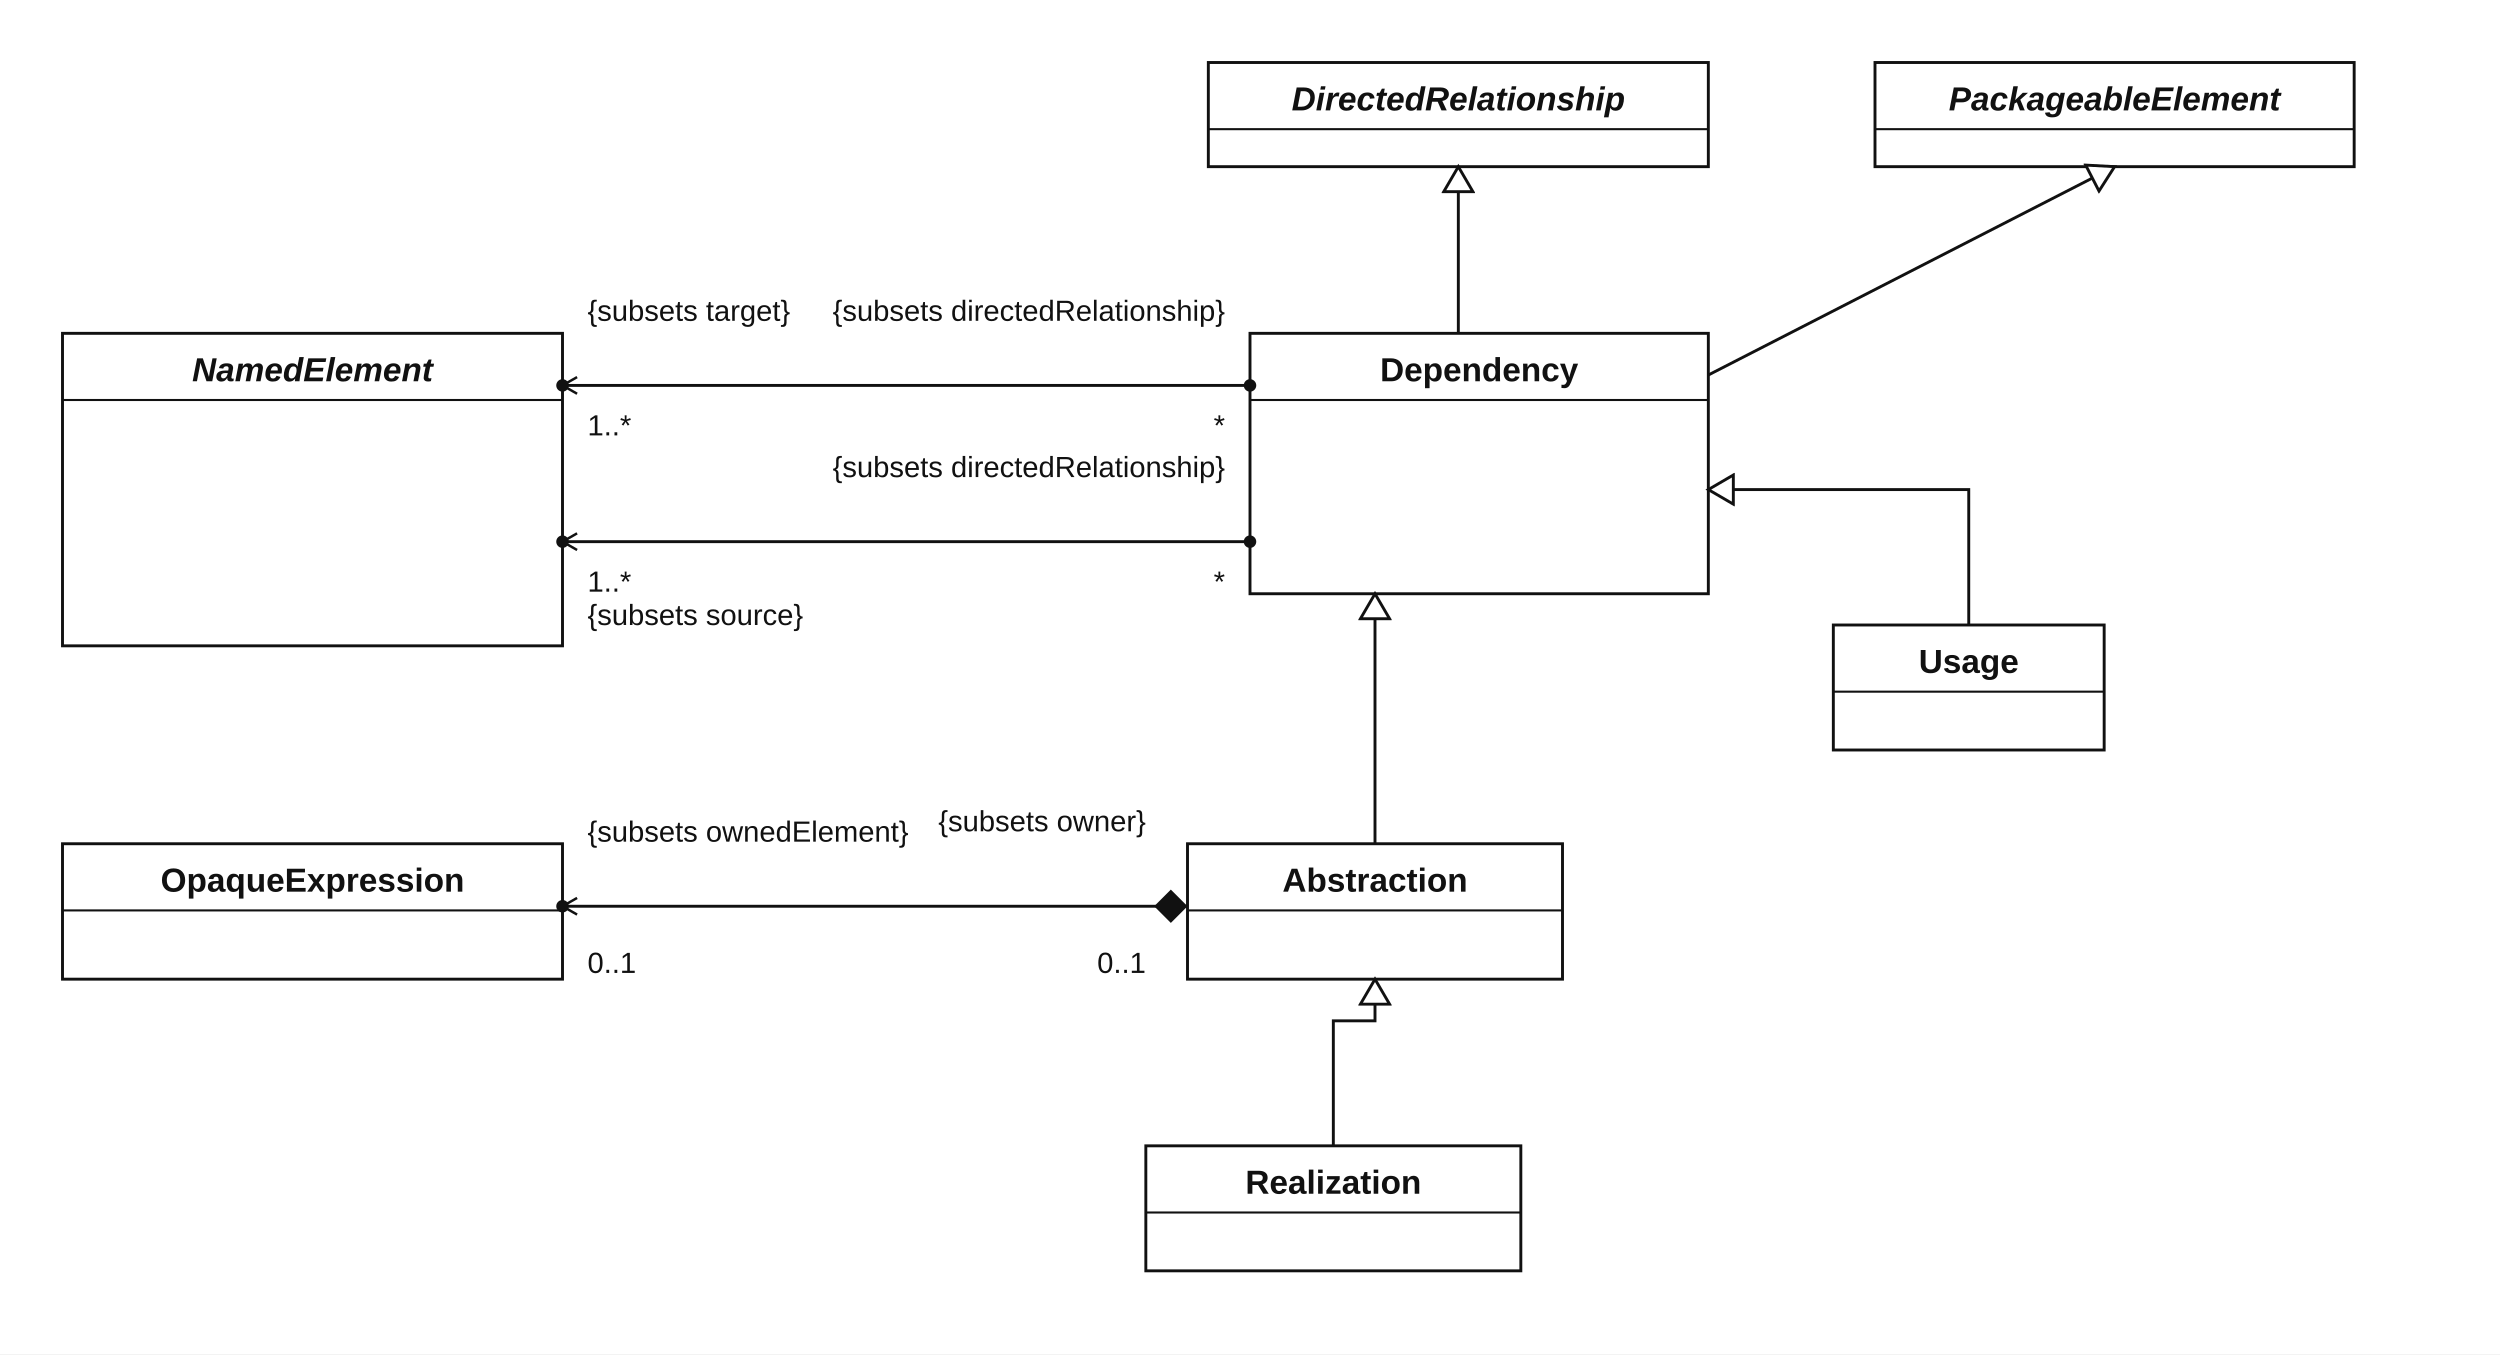
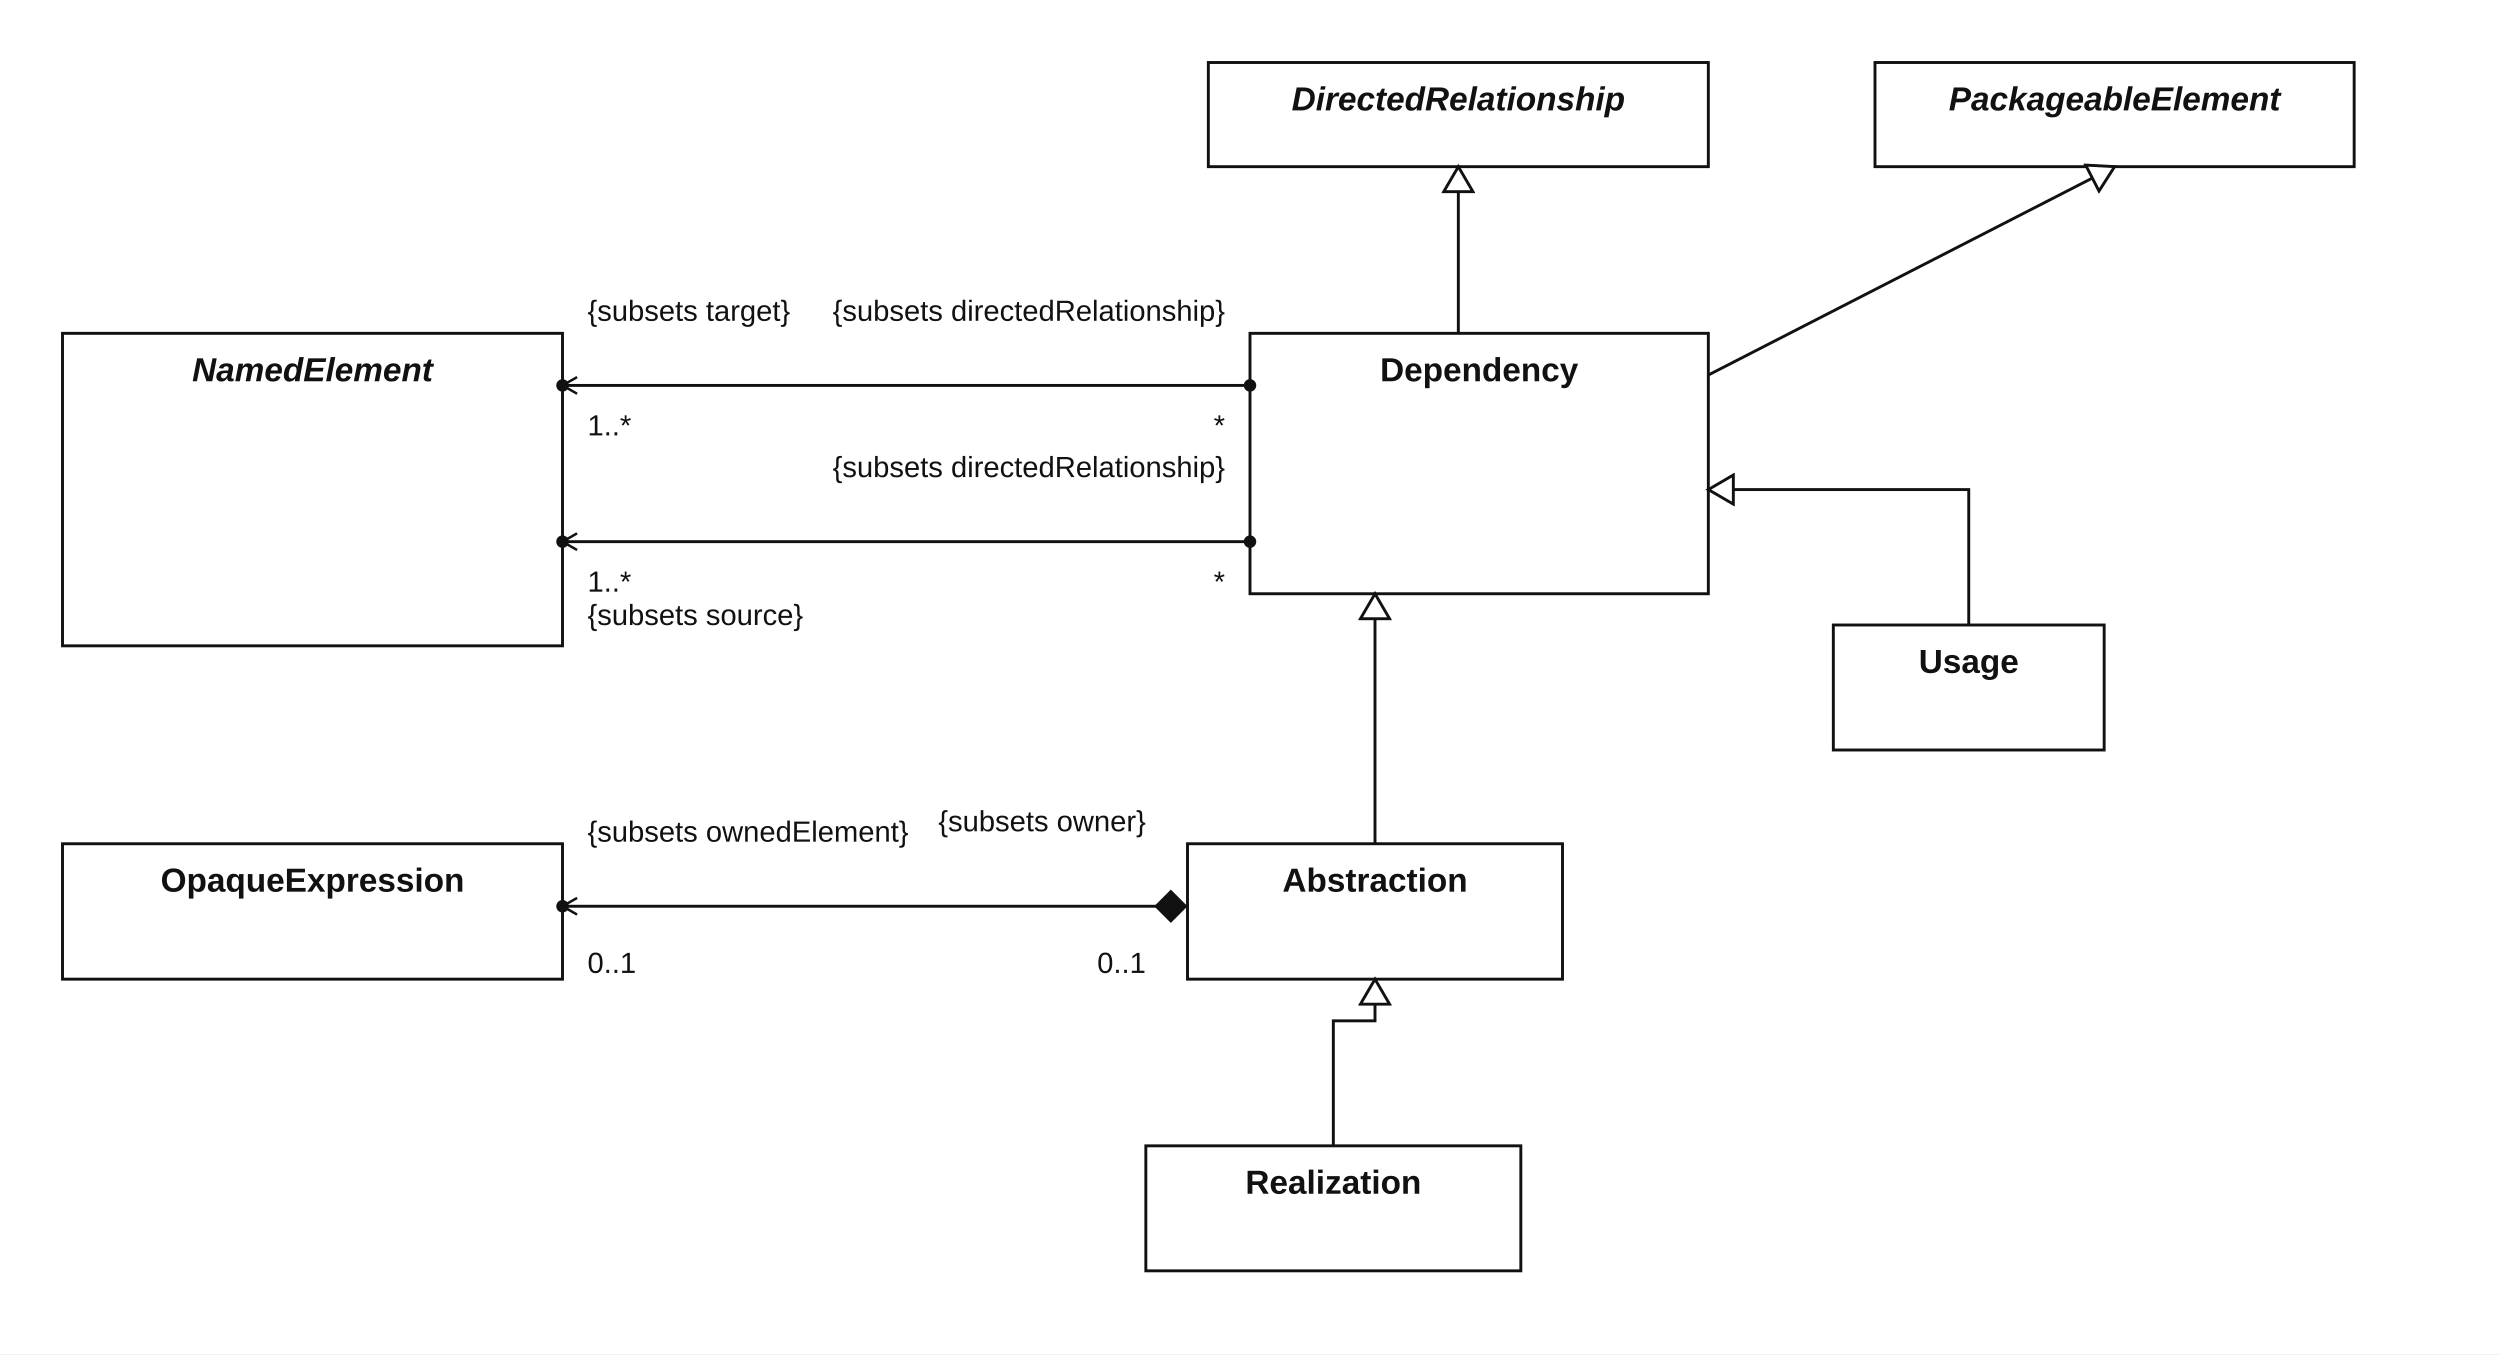
<svg xmlns="http://www.w3.org/2000/svg" width="1200" height="650" viewBox="0 0 1200 650" role="img" aria-labelledby="diagram-title diagram-description" data-figure="7.17">
  <defs>
    <marker id="generalization" markerWidth="15" markerHeight="16" refX="13" refY="8" orient="auto" markerUnits="userSpaceOnUse">
      <path d="M 1 1 L 13 8 L 1 15 Z" fill="#ffffff" stroke="#111111" stroke-width="1.4" />
    </marker>
    <marker id="navigation" markerWidth="9" markerHeight="10" refX="8" refY="5" orient="auto" markerUnits="userSpaceOnUse">
      <path d="M 1 1 L 8 5 L 1 9" fill="none" stroke="context-stroke" stroke-width="1.2" />
    </marker>
    <marker id="navigation-start" markerWidth="9" markerHeight="10" refX="8" refY="5" orient="auto-start-reverse" markerUnits="userSpaceOnUse">
      <path d="M 1 1 L 8 5 L 1 9" fill="none" stroke="context-stroke" stroke-width="1.2" />
    </marker>
    <marker id="annotation" markerWidth="10" markerHeight="10" refX="9" refY="5" orient="auto" markerUnits="userSpaceOnUse">
      <path d="M 0 0 L 10 5 L 0 10 Z" fill="#8a2d2d" />
    </marker>
    <style>.background, .class-box, .package-box, .note-box { fill: #ffffff; }
  .class-box, .package-box, .note-box, .association, .generalization-line,
  .class-divider, .example-association, .dependency-line, .note-link { stroke: #111111; stroke-width: 1.4; }
  .association, .generalization-line, .class-divider, .example-association,
  .dependency-line, .note-link { fill: none; }
  .class-divider { stroke-width: 1; }
  text { fill: #111111; font-family: Arial, Helvetica, sans-serif; font-size: 16px; }
  .class-name { font-weight: 700; }
  .abstract { font-style: italic; }
  .attribute, .operation { font-size: 14px; }
  .association-end, .association-label, .example-association-group .example-label { font-size: 14px; }
  .end-dot, .composition { fill: #111111; }
  .dependency-line, .note-link { stroke-dasharray: 7 5; }
  .template-signature { stroke-dasharray: 4 3; }
  a { cursor: pointer; }
  a:hover .class-box, a:hover .note-box { fill: #eef3fb; stroke: #1e3a8a; }
  a:focus-visible { outline: none; }
  a:focus-visible .class-box, a:focus-visible .note-box { stroke: #7c3aed; stroke-width: 3; }
  .association, .example-association, .dependency-line { pointer-events: stroke; }
  .association-hitbox { fill: none; stroke: transparent; stroke-width: 12; pointer-events: stroke; }
  .association-group:hover .association, .example-association-group:hover .example-association,
  .dependency-group:hover .dependency-line { stroke: #1e3a8a; stroke-width: 2.2; }
  .association-group:hover text, .example-association-group:hover text,
  .dependency-group:hover text { fill: #1e3a8a; }
  .association-group:hover .end-dot, .association-group:hover .composition,
  .example-association-group:hover .end-dot { fill: #1e3a8a; }
  .association-end { cursor: help; }
  .sequence-frame, .sequence-lifeline, .sequence-message, .sequence-observation, .sequence-constraint { fill: none; stroke: #111111; stroke-width: 1.4; }
  .sequence-lifeline { stroke-dasharray: 7 5; }
  .annotation-line { fill: none; stroke: #8a2d2d; stroke-width: 2; }
  .annotation-label { fill: #8a2d2d; }
  a:hover .annotation-label { fill: #1e3a8a; }</style>
  </defs>
  <rect class="background" width="1200" height="650" />
  <a class="class-node" data-classifier="DirectedRelationship" href="../../index.html#/classifier/directedrelationship" target="_top" aria-label="DirectedRelationship — открыть описание класса">
    <rect class="class-box" x="580" y="30" width="240" height="50" />
-     <line class="class-divider" x1="580" y1="62" x2="820" y2="62" />
    <text class="class-name abstract" x="700.0" y="53" text-anchor="middle">DirectedRelationship</text>
  </a>
  <a class="class-node" data-classifier="PackageableElement" href="../../index.html#/classifier/packageableelement" target="_top" aria-label="PackageableElement — открыть описание класса">
    <rect class="class-box" x="900" y="30" width="230" height="50" />
-     <line class="class-divider" x1="900" y1="62" x2="1130" y2="62" />
    <text class="class-name abstract" x="1015.0" y="53" text-anchor="middle">PackageableElement</text>
  </a>
  <a class="class-node" data-classifier="NamedElement" href="../../index.html#/classifier/namedelement" target="_top" aria-label="NamedElement — открыть описание класса">
    <rect class="class-box" x="30" y="160" width="240" height="150" />
-     <line class="class-divider" x1="30" y1="192" x2="270" y2="192" />
    <text class="class-name abstract" x="150.0" y="183" text-anchor="middle">NamedElement</text>
  </a>
  <a class="class-node" data-classifier="Dependency" href="../../index.html#/classifier/dependency" target="_top" aria-label="Dependency — открыть описание класса">
    <rect class="class-box" x="600" y="160" width="220" height="125" />
-     <line class="class-divider" x1="600" y1="192" x2="820" y2="192" />
    <text class="class-name" x="710.0" y="183" text-anchor="middle">Dependency</text>
  </a>
  <a class="class-node" data-classifier="OpaqueExpression" href="../../index.html#/classifier/opaqueexpression" target="_top" aria-label="OpaqueExpression — открыть описание класса">
    <rect class="class-box" x="30" y="405" width="240" height="65" />
-     <line class="class-divider" x1="30" y1="437" x2="270" y2="437" />
    <text class="class-name" x="150.0" y="428" text-anchor="middle">OpaqueExpression</text>
  </a>
  <a class="class-node" data-classifier="Abstraction" href="../../index.html#/classifier/abstraction" target="_top" aria-label="Abstraction — открыть описание класса">
    <rect class="class-box" x="570" y="405" width="180" height="65" />
-     <line class="class-divider" x1="570" y1="437" x2="750" y2="437" />
    <text class="class-name" x="660.0" y="428" text-anchor="middle">Abstraction</text>
  </a>
  <a class="class-node" data-classifier="Usage" href="../../index.html#/classifier/usage" target="_top" aria-label="Usage — открыть описание класса">
    <rect class="class-box" x="880" y="300" width="130" height="60" />
-     <line class="class-divider" x1="880" y1="332" x2="1010" y2="332" />
    <text class="class-name" x="945.0" y="323" text-anchor="middle">Usage</text>
  </a>
  <a class="class-node" data-classifier="Realization" href="../../index.html#/classifier/realization" target="_top" aria-label="Realization — открыть описание класса">
    <rect class="class-box" x="550" y="550" width="180" height="60" />
-     <line class="class-divider" x1="550" y1="582" x2="730" y2="582" />
    <text class="class-name" x="640.0" y="573" text-anchor="middle">Realization</text>
  </a>
  <path class="generalization-line" d="M 700 160 V 80" data-child="Dependency" data-parent="DirectedRelationship" marker-end="url(#generalization)" />
  <path class="generalization-line" d="M 820 180 L 1015 80" data-child="Dependency" data-parent="PackageableElement" marker-end="url(#generalization)" />
  <path class="generalization-line" d="M 945 300 V 235 H 820" data-child="Usage" data-parent="Dependency" marker-end="url(#generalization)" />
  <path class="generalization-line" d="M 660 405 V 285" data-child="Abstraction" data-parent="Dependency" marker-end="url(#generalization)" />
  <path class="generalization-line" d="M 640 550 V 490 H 660 V 470" data-child="Realization" data-parent="Abstraction" marker-end="url(#generalization)" />
  <a class="association-link" href="../../index.html#/association/a-supplier-supplierdependency" target="_top" aria-label="Открыть описание ассоциации A_supplier_supplierDependency">
    <g class="association-group" id="A_supplier_supplierDependency">
      <path class="association" d="M 270 185 H 600" marker-start="url(#navigation-start)" />
      <path class="association-hitbox" d="M 270 185 H 600" aria-hidden="true" />
      <circle class="end-dot" cx="270" cy="185" r="3" />
      <circle class="end-dot" cx="600" cy="185" r="3" />
      <text class="association-end" x="282" y="170" />
      <text class="association-end" x="588" y="170" text-anchor="end" />
      <text class="association-label" x="282" y="154">{subsets target}</text>
      <text class="association-label" x="282" y="209">1..*</text>
      <text class="association-label" x="588" y="154" text-anchor="end">{subsets directedRelationship}</text>
      <text class="association-label" x="588" y="209" text-anchor="end">*</text>
    </g>
  </a>
  <a class="association-link" href="../../index.html#/association/a-clientdependency-client" target="_top" aria-label="Открыть описание ассоциации A_clientDependency_client">
    <g class="association-group" id="A_clientDependency_client">
      <path class="association" d="M 270 260 H 600" marker-start="url(#navigation-start)" />
      <path class="association-hitbox" d="M 270 260 H 600" aria-hidden="true" />
      <circle class="end-dot" cx="270" cy="260" r="3" />
      <circle class="end-dot" cx="600" cy="260" r="3" />
      <text class="association-end" x="282" y="245" />
      <text class="association-end" x="588" y="245" text-anchor="end" />
      <text class="association-label" x="282" y="300">{subsets source}</text>
      <text class="association-label" x="282" y="284">1..*</text>
      <text class="association-label" x="588" y="229" text-anchor="end">{subsets directedRelationship}</text>
      <text class="association-label" x="588" y="284" text-anchor="end">*</text>
    </g>
  </a>
  <a class="association-link" href="../../index.html#/association/a-mapping-abstraction" target="_top" aria-label="Открыть описание ассоциации A_mapping_abstraction">
    <g class="association-group" id="A_mapping_abstraction">
      <path class="association" d="M 270 435 H 570" marker-start="url(#navigation-start)" />
      <path class="association-hitbox" d="M 270 435 H 570" aria-hidden="true" />
      <circle class="end-dot" cx="270" cy="435" r="3" />
      <polygon class="composition" points="570,435 562,427 554,435 562,443" />
      <text class="association-end" x="282" y="420" />
      <text class="association-end" x="550" y="415" text-anchor="end" />
      <text class="association-label" x="282" y="404">{subsets ownedElement}</text>
      <text class="association-label" x="282" y="467">0..1</text>
      <text class="association-label" x="550" y="399" text-anchor="end">{subsets owner}</text>
      <text class="association-label" x="550" y="467" text-anchor="end">0..1</text>
    </g>
  </a>
</svg>
